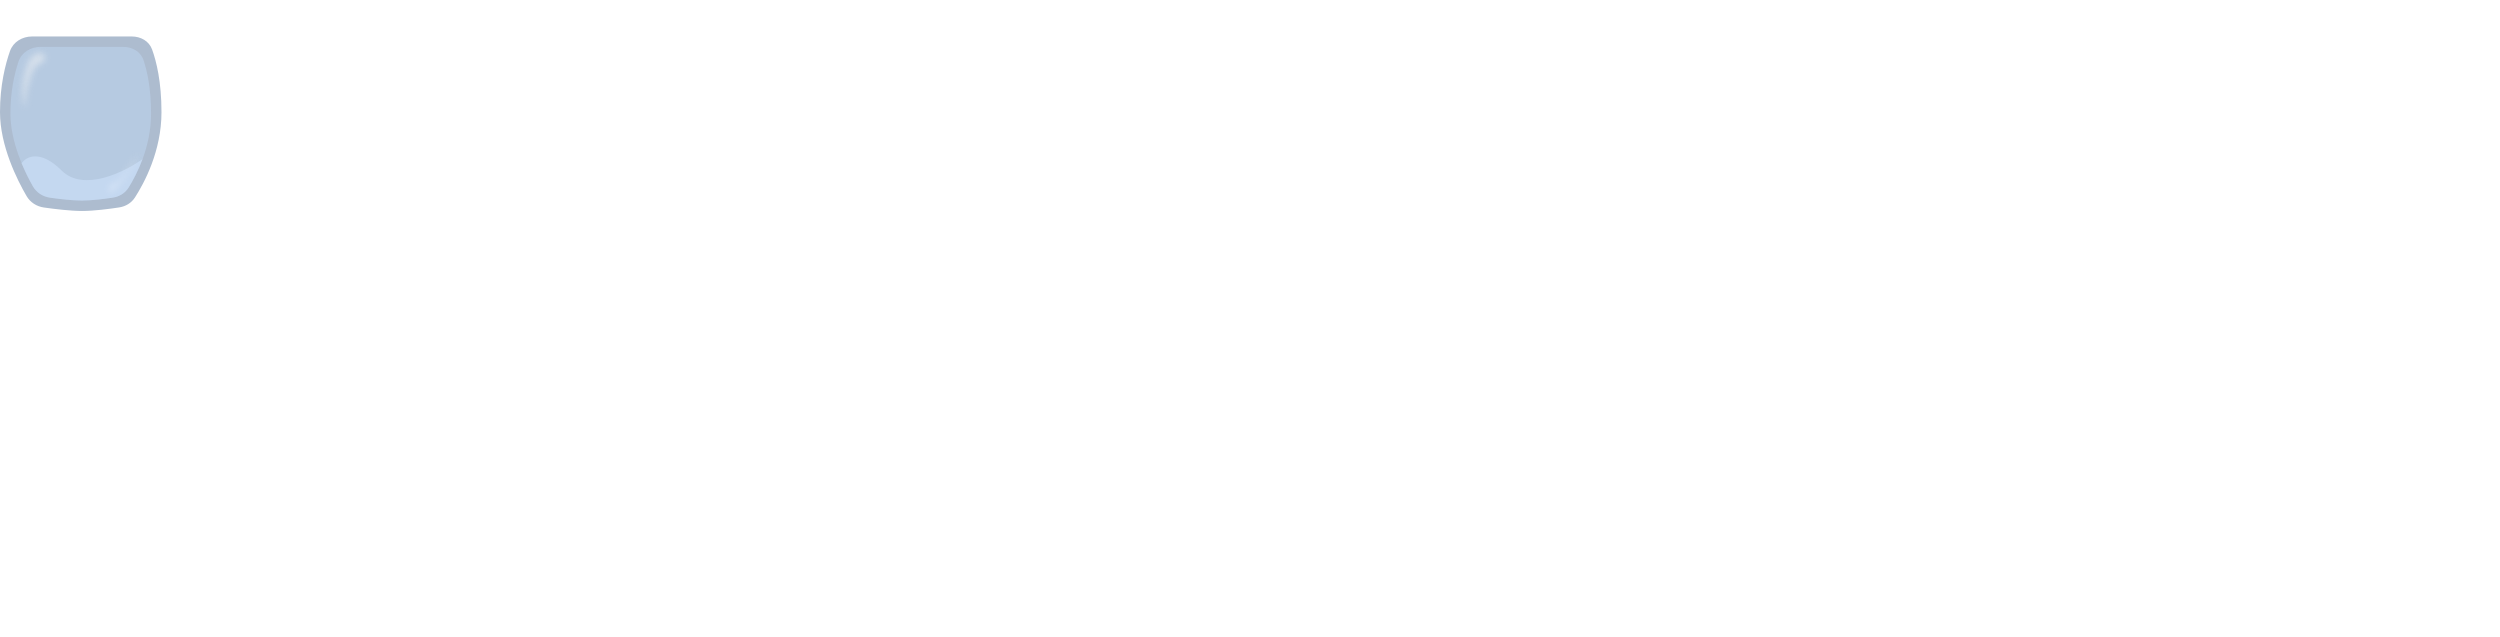
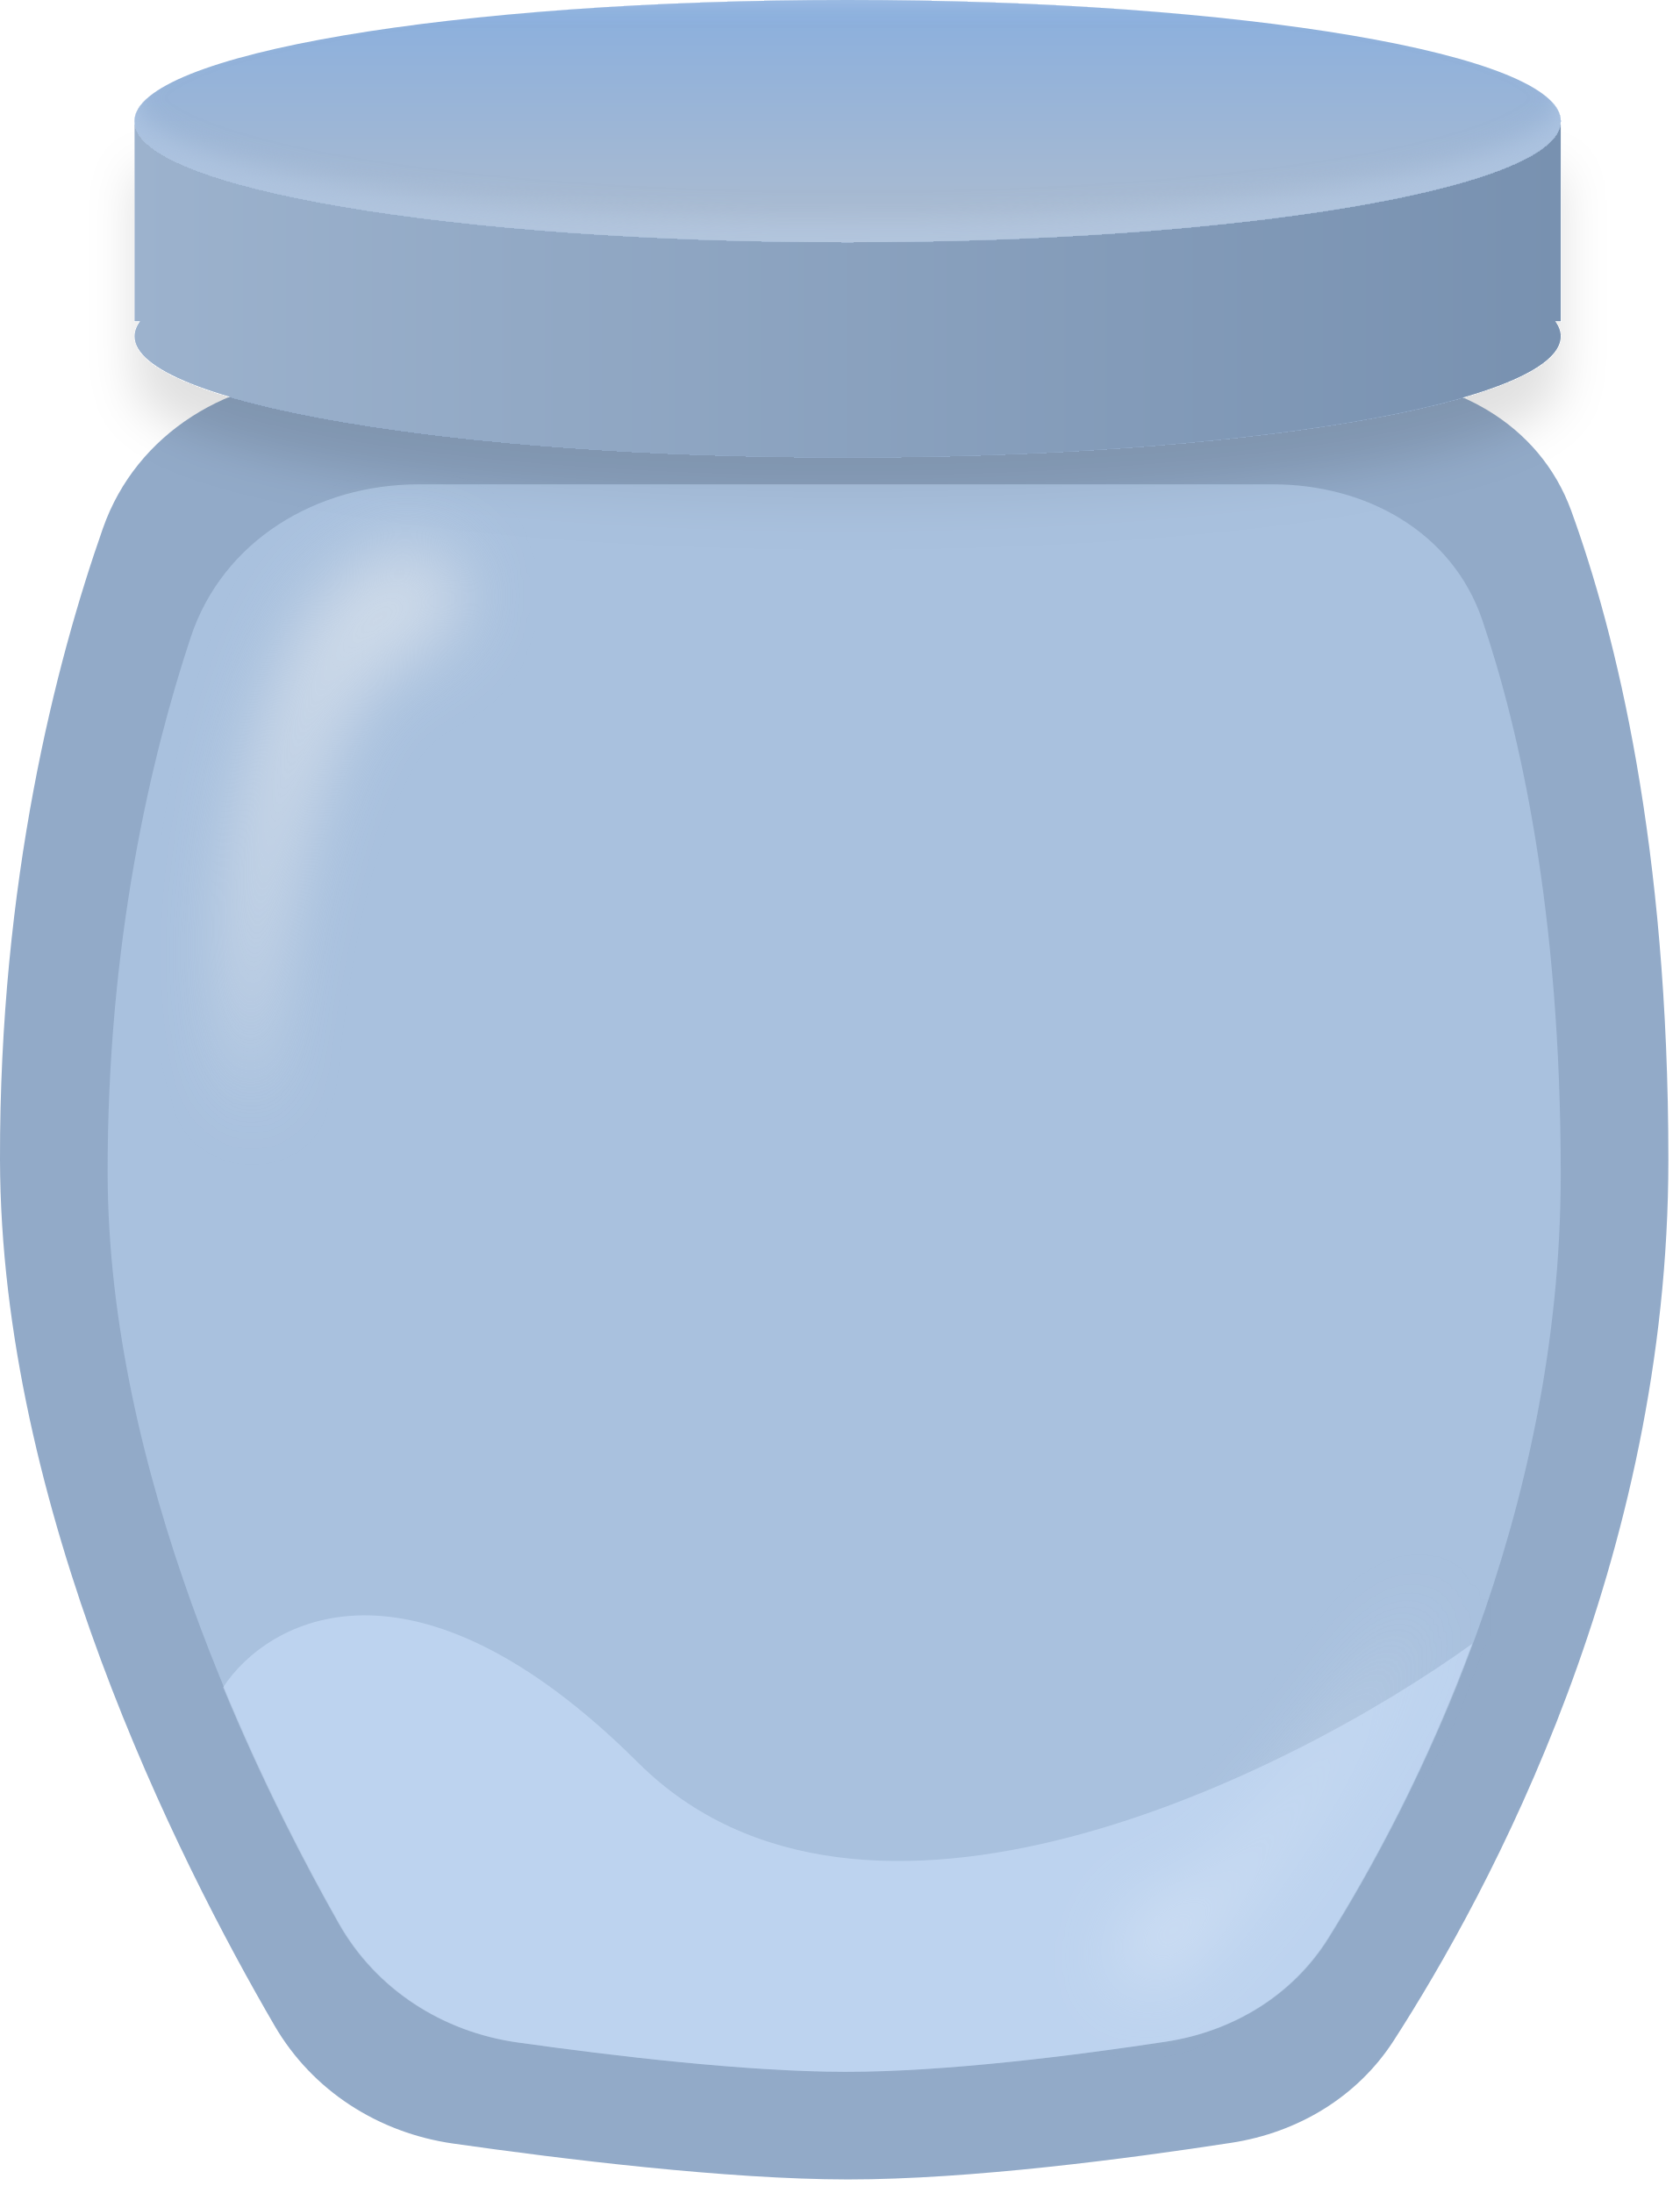
- <svg xmlns="http://www.w3.org/2000/svg" width="1107" height="282" viewBox="0 0 1107 282" fill="none">
-   <path d="M4.412 22.642C5.858 18.527 9.868 16.146 14.229 16.146H58.322C62.296 16.146 65.984 18.157 67.342 21.892C69.258 27.163 71.506 36.22 71.506 49.707C71.506 66.893 63.853 81.078 59.735 87.466C58.175 89.886 55.627 91.408 52.781 91.847C48.394 92.523 41.573 93.423 36.33 93.419C31.182 93.416 24.122 92.55 19.425 91.881C16.225 91.425 13.394 89.621 11.768 86.828C7.605 79.678 0.03 64.624 0 49.707C-0.024 37.791 2.383 28.419 4.412 22.642Z" fill="#ADBCCF" />
+ <svg xmlns="http://www.w3.org/2000/svg" width="72" height="94" viewBox="0 0 72 94" fill="none">
+   <path d="M4.412 22.642C5.858 18.527 9.868 16.146 14.229 16.146H58.322C62.296 16.146 65.984 18.157 67.342 21.892C69.258 27.163 71.506 36.22 71.506 49.707C71.506 66.893 63.853 81.078 59.735 87.466C58.175 89.886 55.627 91.408 52.781 91.847C48.394 92.523 41.573 93.423 36.33 93.419C31.182 93.416 24.122 92.55 19.425 91.881C16.225 91.425 13.394 89.621 11.768 86.828C7.605 79.678 0.03 64.624 0 49.707C-0.024 37.791 2.383 28.419 4.412 22.642Z" fill="#92AAC8" />
  <g filter="url(#filter0_d_549_13283)">
-     <path d="M66.893 13.77H66.657C66.812 13.982 66.893 14.198 66.893 14.417C66.893 17.283 53.21 19.607 36.331 19.607C19.451 19.607 5.767 17.283 5.767 14.417C5.767 14.198 5.848 13.982 6.003 13.77H5.767V5.344H66.893V13.77Z" fill="#9CB2CD" />
+     <path d="M66.893 13.77H66.657C66.812 13.982 66.893 14.198 66.893 14.417C66.893 17.283 53.21 19.607 36.331 19.607C19.451 19.607 5.767 17.283 5.767 14.417C5.767 14.198 5.848 13.982 6.003 13.77H5.767V5.344H66.893V13.77Z" fill="url(#paint0_linear_549_13283)" />
  </g>
  <g filter="url(#filter1_i_549_13283)">
-     <path d="M66.893 5.19C66.893 8.056 53.21 10.38 36.33 10.38C19.451 10.38 5.767 8.056 5.767 5.19C5.767 2.324 19.451 0 36.33 0C53.21 0 66.893 2.324 66.893 5.19Z" fill="#ADBCCF" />
+     <path d="M66.893 5.19C66.893 8.056 53.21 10.38 36.33 10.38C19.451 10.38 5.767 8.056 5.767 5.19C5.767 2.324 19.451 0 36.33 0C53.21 0 66.893 2.324 66.893 5.19Z" fill="url(#paint1_linear_549_13283)" />
  </g>
  <path d="M8.17 27.325C9.547 23.165 13.574 20.76 17.956 20.76H54.551C58.547 20.76 62.249 22.798 63.532 26.582C65.136 31.314 66.893 39.064 66.893 50.313C66.893 65.027 60.592 77.243 56.946 83.08C55.413 85.534 52.853 87.077 49.993 87.512C46.17 88.095 40.593 88.809 36.255 88.806C32.01 88.803 26.27 88.12 22.2 87.546C18.986 87.094 16.146 85.273 14.547 82.448C10.868 75.952 4.639 63.075 4.613 50.313C4.594 40.382 6.47 32.458 8.17 27.325Z" fill="#C1D8F5" fill-opacity="0.5" />
  <g filter="url(#filter2_f_549_13283)">
    <path d="M10.912 47.9C8.766 40.981 10.696 32.666 11.929 29.374C12.602 27.578 13.031 26.201 14.611 24.785C18.953 20.894 22.542 26.313 17.331 28.334C13.161 29.952 11.315 42.052 10.912 47.9Z" fill="#F6F6F6" fill-opacity="0.5" />
  </g>
  <g filter="url(#filter3_f_549_13283)">
    <path d="M61.379 68.288C58.715 74.307 54.32 80.072 52.455 82.202C51.438 83.365 50.681 84.284 49.602 84.858C46.634 86.437 48.215 81.102 50.54 81.244C52.399 81.357 58.541 72.654 61.379 68.288Z" fill="#F6F6F6" fill-opacity="0.5" />
  </g>
  <path d="M36.222 88.806C40.559 88.809 46.137 88.095 49.96 87.513C52.82 87.077 55.38 85.534 56.913 83.08C58.689 80.237 61.095 75.88 63.096 70.459C55.194 76.155 36.98 85.147 27.343 75.549C17.705 65.951 11.475 69.398 9.564 72.322C11.256 76.411 13.078 79.915 14.513 82.448C16.113 85.273 18.952 87.094 22.167 87.547C26.237 88.12 31.976 88.803 36.222 88.806Z" fill="#D2E6FF" fill-opacity="0.5" />
  <defs>
-     <filter id="filter0_d_549_13283" x="1038.77" y="193.344" width="65.126" height="18.264" filterUnits="userSpaceOnUse" color-interpolation-filters="sRGB">
+     <filter id="filter0_d_549_13283" x="3.767" y="5.344" width="65.126" height="18.264" filterUnits="userSpaceOnUse" color-interpolation-filters="sRGB">
      <feFlood flood-opacity="0" result="BackgroundImageFix" />
      <feColorMatrix in="SourceAlpha" type="matrix" values="0 0 0 0 0 0 0 0 0 0 0 0 0 0 0 0 0 0 127 0" result="hardAlpha" />
      <feOffset dy="2" />
      <feGaussianBlur stdDeviation="1" />
      <feComposite in2="hardAlpha" operator="out" />
      <feColorMatrix type="matrix" values="0 0 0 0 0 0 0 0 0 0 0 0 0 0 0 0 0 0 0.12 0" />
      <feBlend mode="normal" in2="BackgroundImageFix" result="effect1_dropShadow_549_13283" />
      <feBlend mode="normal" in="SourceGraphic" in2="effect1_dropShadow_549_13283" result="shape" />
    </filter>
-     <filter id="filter1_i_549_13283" x="1040.77" y="187" width="61.127" height="11.38" filterUnits="userSpaceOnUse" color-interpolation-filters="sRGB">
+     <filter id="filter1_i_549_13283" x="5.767" y="-1" width="61.127" height="11.38" filterUnits="userSpaceOnUse" color-interpolation-filters="sRGB">
      <feFlood flood-opacity="0" result="BackgroundImageFix" />
      <feBlend mode="normal" in="SourceGraphic" in2="BackgroundImageFix" result="shape" />
      <feColorMatrix in="SourceAlpha" type="matrix" values="0 0 0 0 0 0 0 0 0 0 0 0 0 0 0 0 0 0 127 0" result="hardAlpha" />
      <feOffset dy="-1" />
      <feGaussianBlur stdDeviation="0.5" />
      <feComposite in2="hardAlpha" operator="arithmetic" k2="-1" k3="1" />
      <feColorMatrix type="matrix" values="0 0 0 0 0.722 0 0 0 0 0.809 0 0 0 0 0.92 0 0 0 0.5 0" />
      <feBlend mode="normal" in2="shape" result="effect1_innerShadow_549_13283" />
    </filter>
    <filter id="filter2_f_549_13283" x="6.948" y="20.413" width="15.966" height="30.487" filterUnits="userSpaceOnUse" color-interpolation-filters="sRGB">
      <feFlood flood-opacity="0" result="BackgroundImageFix" />
      <feBlend mode="normal" in="SourceGraphic" in2="BackgroundImageFix" result="shape" />
      <feGaussianBlur stdDeviation="1.5" result="effect1_foregroundBlur_549_13283" />
    </filter>
    <filter id="filter3_f_549_13283" x="44.98" y="65.288" width="19.399" height="22.862" filterUnits="userSpaceOnUse" color-interpolation-filters="sRGB">
      <feFlood flood-opacity="0" result="BackgroundImageFix" />
      <feBlend mode="normal" in="SourceGraphic" in2="BackgroundImageFix" result="shape" />
      <feGaussianBlur stdDeviation="1.5" result="effect1_foregroundBlur_549_13283" />
    </filter>
+     <linearGradient id="paint0_linear_549_13283" x1="5.767" y1="12.476" x2="66.893" y2="12.476" gradientUnits="userSpaceOnUse">
+       <stop stop-color="#9CB2CD" />
+       <stop offset="1" stop-color="#7891B0" />
+     </linearGradient>
+     <linearGradient id="paint1_linear_549_13283" x1="36.33" y1="0" x2="36.33" y2="10.38" gradientUnits="userSpaceOnUse">
+       <stop stop-color="#8AAFDE" />
+       <stop offset="1" stop-color="#ADBCCF" />
+     </linearGradient>
  </defs>
</svg>
